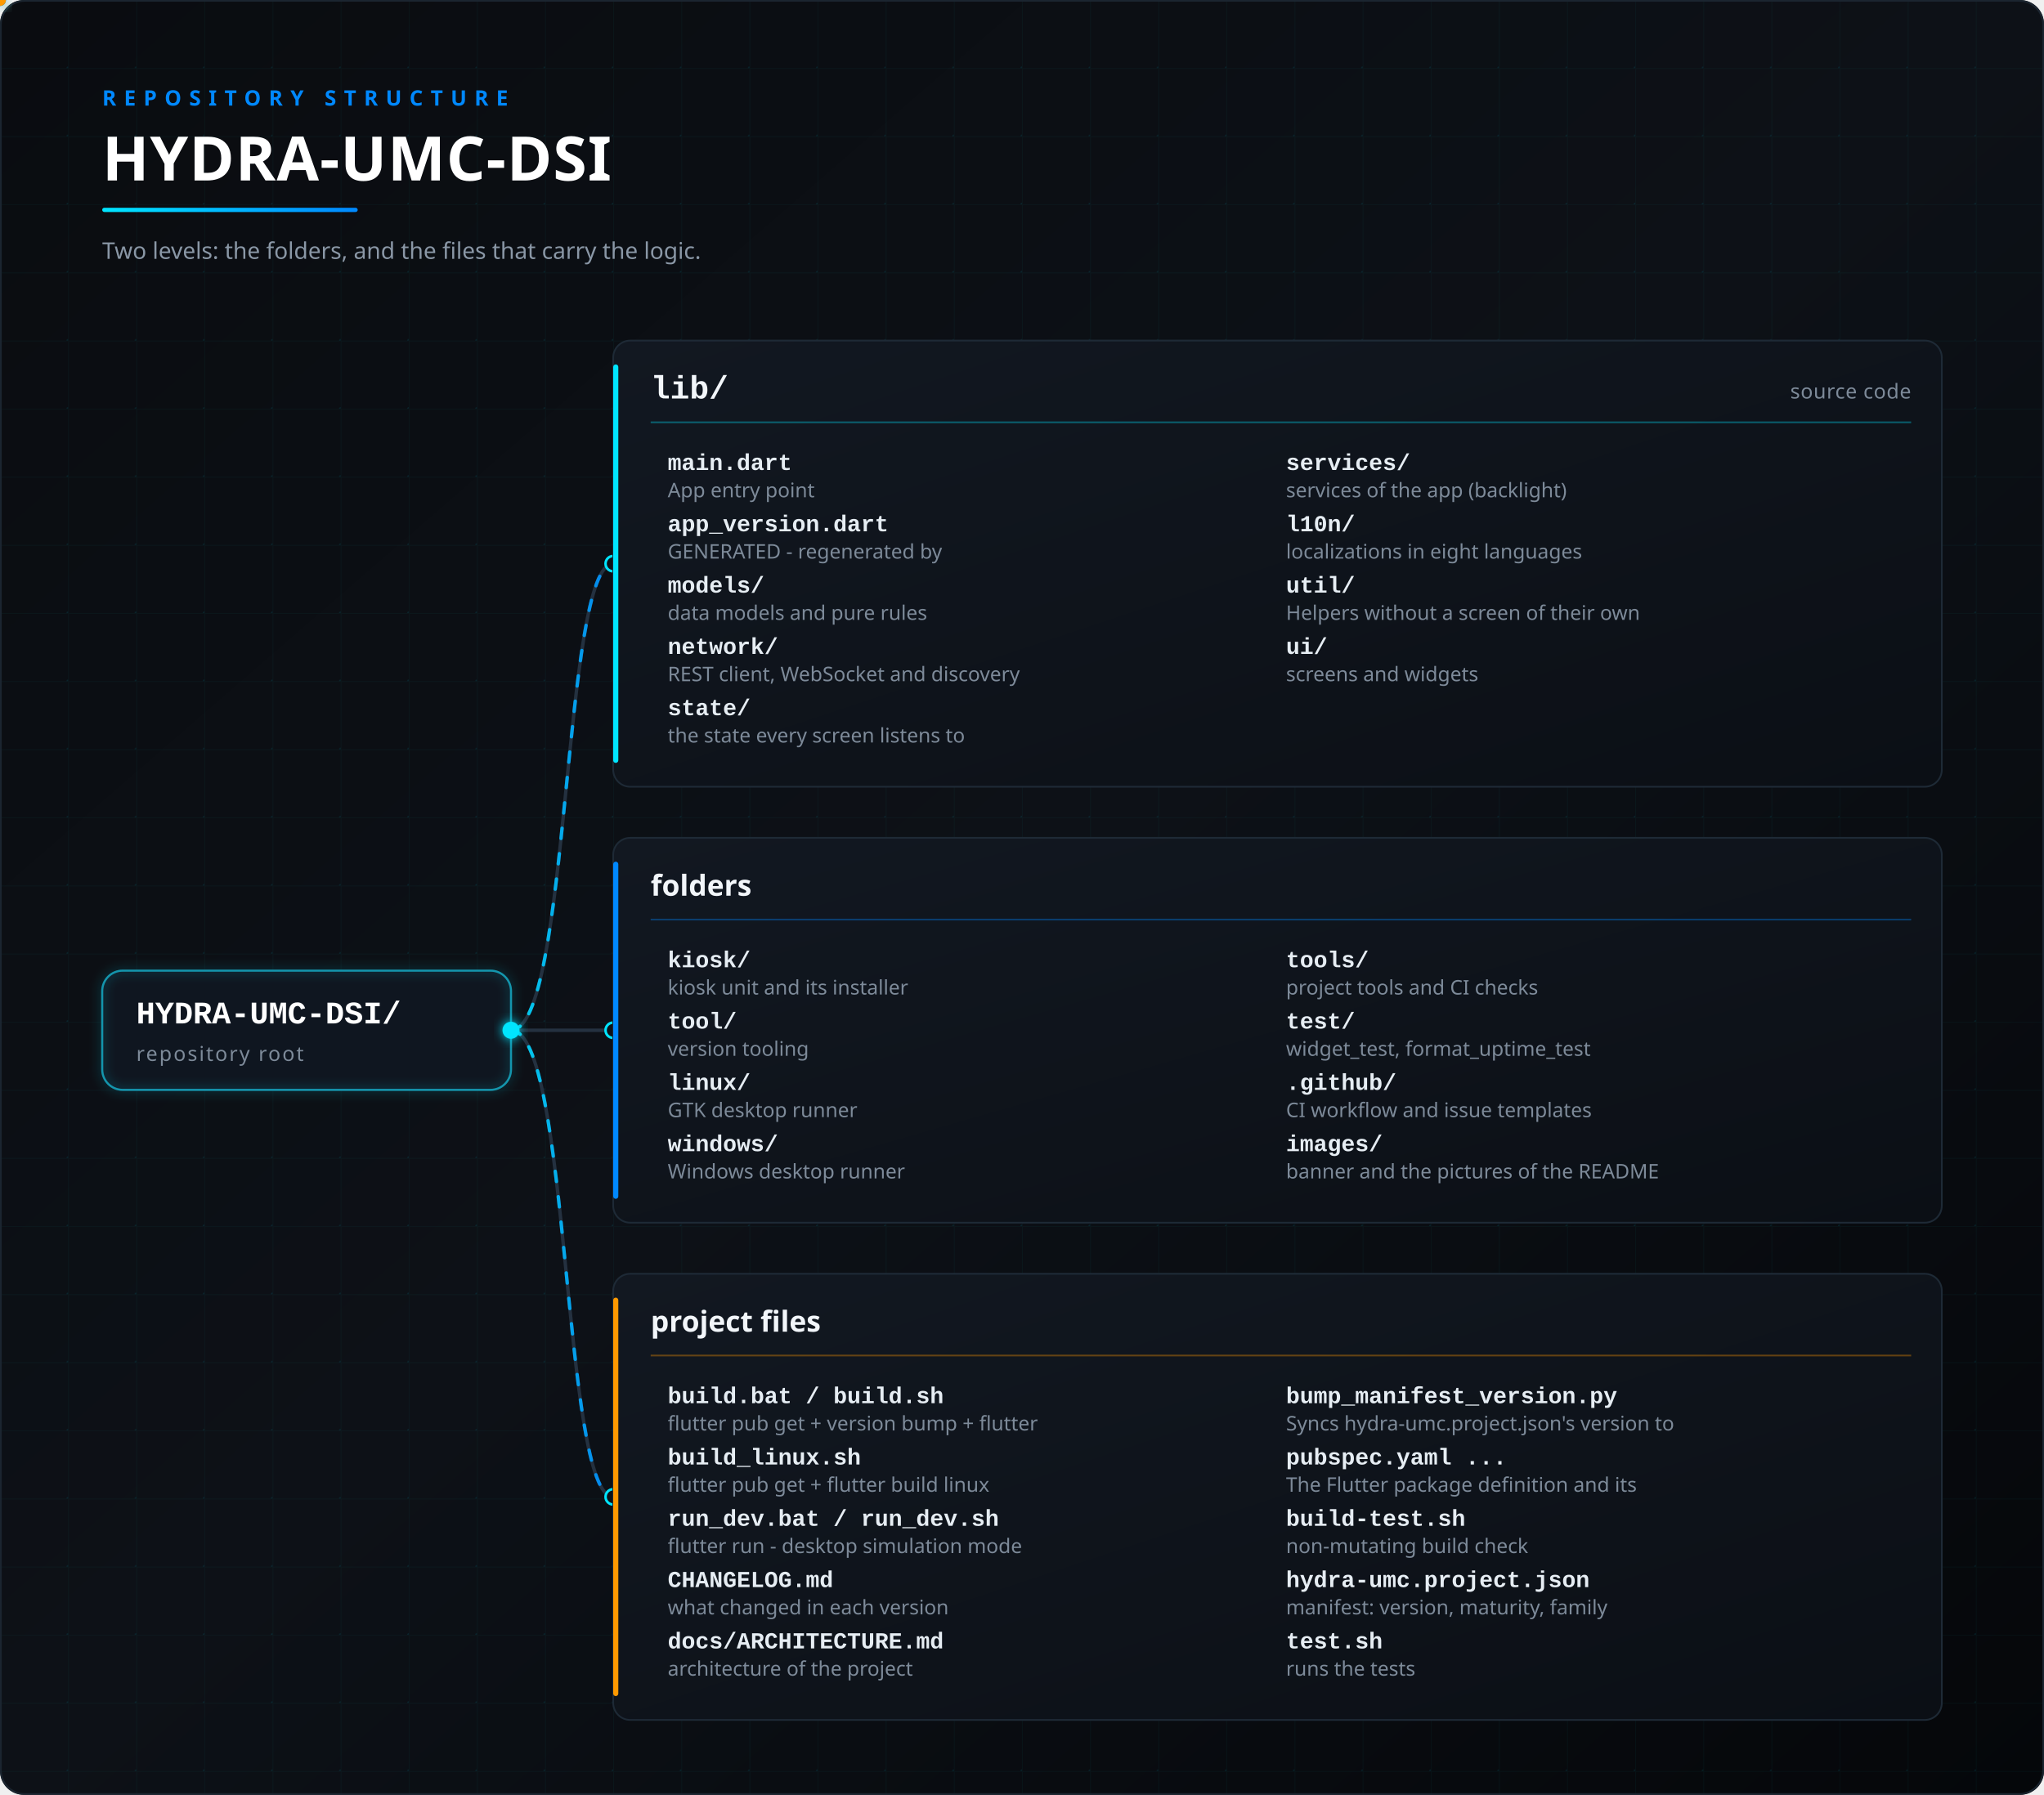
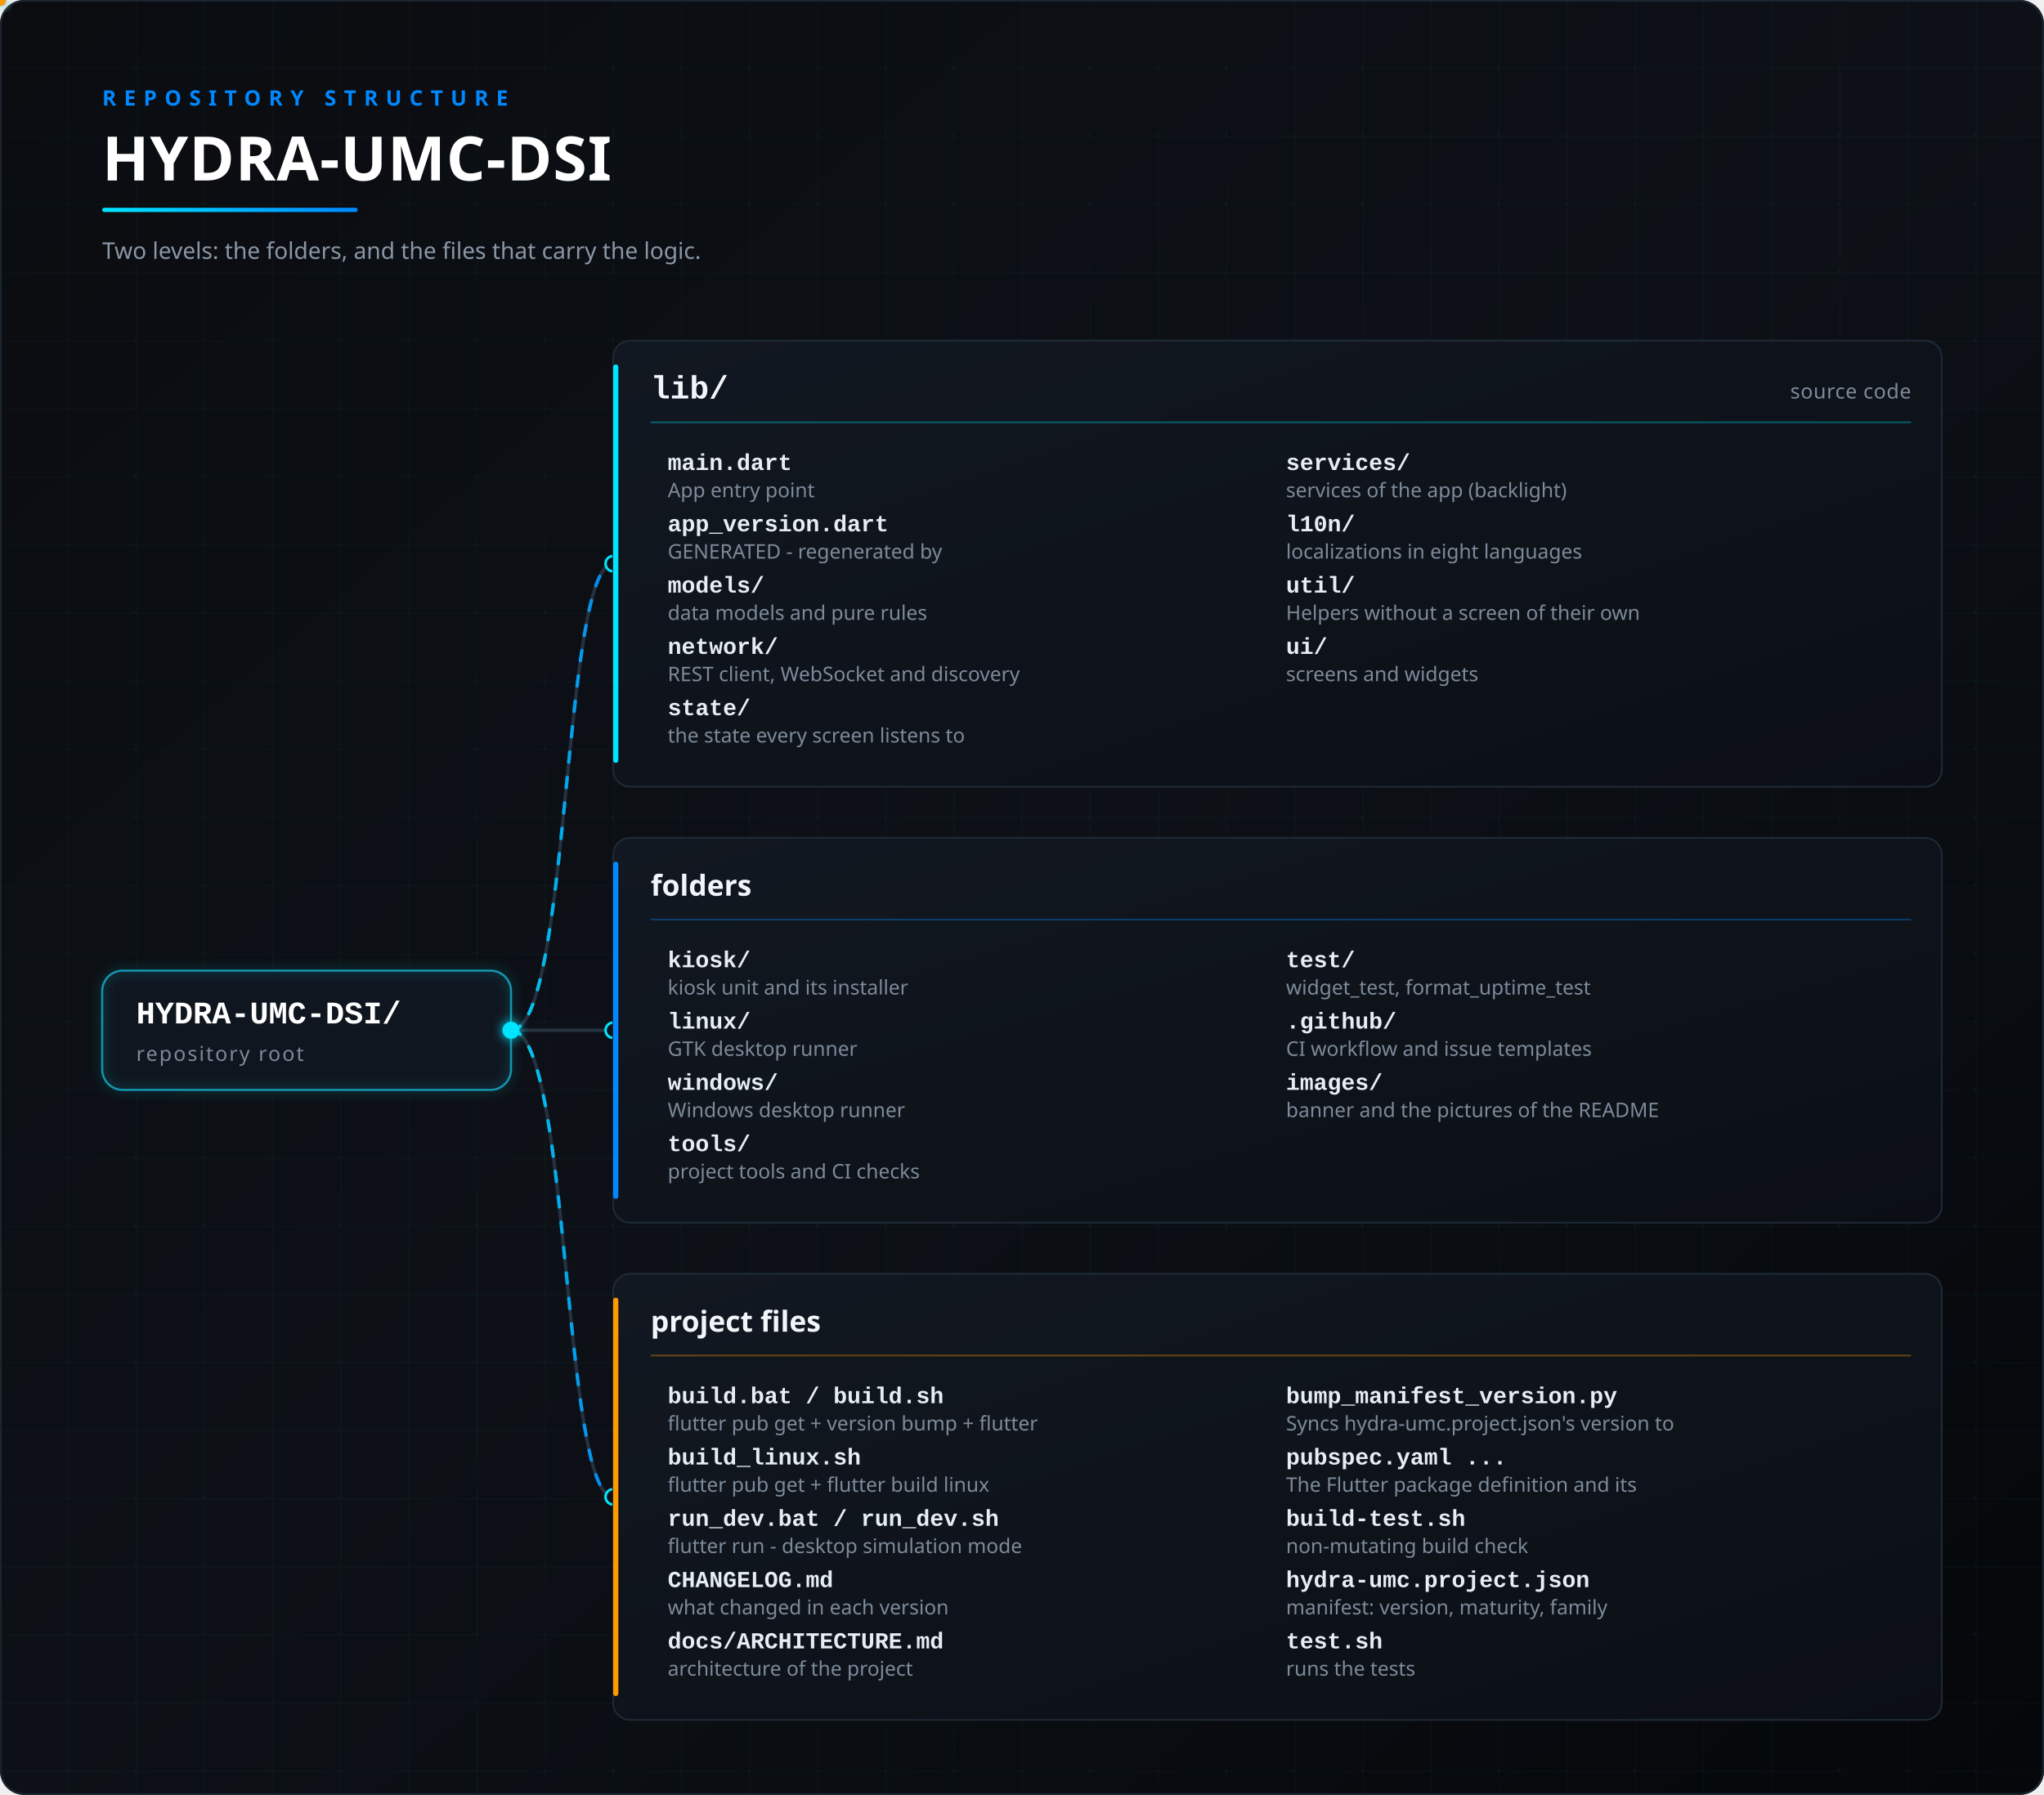
<svg xmlns="http://www.w3.org/2000/svg" viewBox="0 0 1200 1054" width="100%" role="img" aria-labelledby="t d">
  <defs>
    <linearGradient id="bg" x1="0" y1="0" x2="1" y2="1">
      <stop offset="0" stop-color="#0A0C10" />
      <stop offset="0.5" stop-color="#0D1117" />
      <stop offset="1" stop-color="#05070A" />
    </linearGradient>
    <linearGradient id="card" x1="0" y1="0" x2="1" y2="1">
      <stop offset="0" stop-color="#121821" />
      <stop offset="1" stop-color="#0B0F15" />
    </linearGradient>
    <linearGradient id="line" x1="0" y1="0" x2="1" y2="0">
      <stop offset="0" stop-color="#00E5FF" />
      <stop offset="1" stop-color="#0088FF" />
    </linearGradient>
    <filter id="glow" x="-50%" y="-50%" width="200%" height="200%">
      <feGaussianBlur stdDeviation="3" result="b" />
      <feMerge>
        <feMergeNode in="b" />
        <feMergeNode in="SourceGraphic" />
      </feMerge>
    </filter>
    <pattern id="grid" width="40" height="40" patternUnits="userSpaceOnUse">
      <path d="M40 0H0V40" fill="none" stroke="#00E5FF" stroke-opacity="0.035" />
      <circle cx="40" cy="40" r="1" fill="#00E5FF" fill-opacity="0.09" />
    </pattern>
  </defs>
  <rect width="1200" height="1054" rx="14" fill="url(#bg)" />
  <rect width="1200" height="1054" rx="14" fill="url(#grid)" />
  <rect x="0.5" y="0.5" width="1199" height="1053" rx="14" fill="none" stroke="#1B2530" />
  <text x="60" y="62" font-family="'Segoe UI','Noto Sans','Noto Sans CJK SC','Microsoft YaHei','Yu Gothic','Helvetica Neue',Helvetica,Arial,sans-serif" font-size="12.5" font-weight="600" fill="#0088FF" text-anchor="start" letter-spacing="4.5">REPOSITORY STRUCTURE</text>
  <text x="60" y="106" font-family="'Segoe UI','Noto Sans','Noto Sans CJK SC','Microsoft YaHei','Yu Gothic','Helvetica Neue',Helvetica,Arial,sans-serif" font-size="36" font-weight="700" fill="#FFFFFF" text-anchor="start" letter-spacing="0.5">HYDRA-UMC-DSI</text>
  <rect x="60" y="122" width="150" height="2.5" rx="1.25" fill="url(#line)">
    <animate attributeName="width" values="40;150;150" keyTimes="0;0.4;1" dur="3s" repeatCount="indefinite" />
  </rect>
  <text x="60" y="152" font-family="'Segoe UI','Noto Sans','Noto Sans CJK SC','Microsoft YaHei','Yu Gothic','Helvetica Neue',Helvetica,Arial,sans-serif" font-size="13.5" font-weight="400" fill="#8A97A6" text-anchor="start">Two levels: the folders, and the files that carry the logic.</text>
  <path id="c0" d="M300,605 C335,605 330,331 360,331" fill="none" stroke="#243140" stroke-width="2" />
  <path d="M300,605 C335,605 330,331 360,331" fill="none" stroke="url(#line)" stroke-width="2" stroke-linecap="round" stroke-dasharray="6 9" opacity="0.9">
    <animate attributeName="stroke-dashoffset" from="0" to="-30" dur="1.6s" repeatCount="indefinite" />
  </path>
  <circle cx="360" cy="331" r="4.5" fill="#0D1117" stroke="#00E5FF" stroke-width="1.5" />
  <path id="c1" d="M300,605 C335,605 330,605 360,605" fill="none" stroke="#243140" stroke-width="2" />
  <path d="M300,605 C335,605 330,605 360,605" fill="none" stroke="url(#line)" stroke-width="2" stroke-linecap="round" stroke-dasharray="6 9" opacity="0.9">
    <animate attributeName="stroke-dashoffset" from="0" to="-30" dur="1.6s" repeatCount="indefinite" />
  </path>
  <circle cx="360" cy="605" r="4.5" fill="#0D1117" stroke="#00E5FF" stroke-width="1.5" />
  <path id="c2" d="M300,605 C335,605 330,879 360,879" fill="none" stroke="#243140" stroke-width="2" />
  <path d="M300,605 C335,605 330,879 360,879" fill="none" stroke="url(#line)" stroke-width="2" stroke-linecap="round" stroke-dasharray="6 9" opacity="0.9">
    <animate attributeName="stroke-dashoffset" from="0" to="-30" dur="1.6s" repeatCount="indefinite" />
  </path>
  <circle cx="360" cy="879" r="4.5" fill="#0D1117" stroke="#00E5FF" stroke-width="1.5" />
  <circle r="3.5" fill="#00E5FF" filter="url(#glow)">
    <animateMotion dur="3.4s" repeatCount="indefinite">
      <mpath href="#c0" />
    </animateMotion>
  </circle>
  <circle r="3.5" fill="#0088FF" filter="url(#glow)">
    <animateMotion dur="4.2s" repeatCount="indefinite">
      <mpath href="#c1" />
    </animateMotion>
  </circle>
  <circle r="3.5" fill="#FF9900" filter="url(#glow)">
    <animateMotion dur="5.0s" repeatCount="indefinite">
      <mpath href="#c2" />
    </animateMotion>
  </circle>
  <rect x="60" y="570" width="240" height="70" rx="12" fill="#0F1620" stroke="#2A3A4C" stroke-width="1.2" />
  <rect x="60" y="570" width="240" height="70" rx="12" fill="none" stroke="#00E5FF" stroke-opacity="0.5" stroke-width="1.2" filter="url(#glow)">
    <animate attributeName="stroke-opacity" values="0.15;0.6;0.15" dur="3.6s" repeatCount="indefinite" />
  </rect>
  <text x="80" y="601" font-family="'JetBrains Mono','Cascadia Code','SFMono-Regular',Consolas,'Liberation Mono',monospace" font-size="18.5" font-weight="700" fill="#FFFFFF" text-anchor="start">HYDRA-UMC-DSI/</text>
  <text x="80" y="623" font-family="'Segoe UI','Noto Sans','Noto Sans CJK SC','Microsoft YaHei','Yu Gothic','Helvetica Neue',Helvetica,Arial,sans-serif" font-size="12" font-weight="400" fill="#7D8A99" text-anchor="start" letter-spacing="1">repository root</text>
  <circle cx="300" cy="605" r="5" fill="#00E5FF" filter="url(#glow)" />
  <rect x="360" y="200" width="780" height="262" rx="10" fill="url(#card)" stroke="#1E2A36" stroke-width="1" />
  <rect x="360" y="214" width="3" height="234" rx="1.5" fill="#00E5FF">
    <animate attributeName="opacity" values="0.55;1;0.55" dur="4s" begin="0s" repeatCount="indefinite" />
  </rect>
  <text x="382" y="234" font-family="'JetBrains Mono','Cascadia Code','SFMono-Regular',Consolas,'Liberation Mono',monospace" font-size="19" font-weight="700" fill="#F2F6FA" text-anchor="start">lib/</text>
  <text x="1122" y="234" font-family="'Segoe UI','Noto Sans','Noto Sans CJK SC','Microsoft YaHei','Yu Gothic','Helvetica Neue',Helvetica,Arial,sans-serif" font-size="12" font-weight="400" fill="#7D8A99" text-anchor="end" letter-spacing="0.3">source code</text>
  <line x1="382" y1="248" x2="1122" y2="248" stroke="#00E5FF" stroke-opacity="0.35" stroke-width="1" />
  <text x="392" y="276" font-family="'JetBrains Mono','Cascadia Code','SFMono-Regular',Consolas,'Liberation Mono',monospace" font-size="13.5" font-weight="600" fill="#E6EDF3" text-anchor="start">main.dart</text>
  <text x="392" y="292" font-family="'Segoe UI','Noto Sans','Noto Sans CJK SC','Microsoft YaHei','Yu Gothic','Helvetica Neue',Helvetica,Arial,sans-serif" font-size="11.8" font-weight="400" fill="#7D8A99" text-anchor="start">App entry point</text>
  <text x="392" y="312" font-family="'JetBrains Mono','Cascadia Code','SFMono-Regular',Consolas,'Liberation Mono',monospace" font-size="13.5" font-weight="600" fill="#E6EDF3" text-anchor="start">app_version.dart</text>
  <text x="392" y="328" font-family="'Segoe UI','Noto Sans','Noto Sans CJK SC','Microsoft YaHei','Yu Gothic','Helvetica Neue',Helvetica,Arial,sans-serif" font-size="11.8" font-weight="400" fill="#7D8A99" text-anchor="start">GENERATED - regenerated by</text>
  <text x="392" y="348" font-family="'JetBrains Mono','Cascadia Code','SFMono-Regular',Consolas,'Liberation Mono',monospace" font-size="13.5" font-weight="600" fill="#E6EDF3" text-anchor="start">models/</text>
  <text x="392" y="364" font-family="'Segoe UI','Noto Sans','Noto Sans CJK SC','Microsoft YaHei','Yu Gothic','Helvetica Neue',Helvetica,Arial,sans-serif" font-size="11.8" font-weight="400" fill="#7D8A99" text-anchor="start">data models and pure rules</text>
  <text x="392" y="384" font-family="'JetBrains Mono','Cascadia Code','SFMono-Regular',Consolas,'Liberation Mono',monospace" font-size="13.5" font-weight="600" fill="#E6EDF3" text-anchor="start">network/</text>
  <text x="392" y="400" font-family="'Segoe UI','Noto Sans','Noto Sans CJK SC','Microsoft YaHei','Yu Gothic','Helvetica Neue',Helvetica,Arial,sans-serif" font-size="11.8" font-weight="400" fill="#7D8A99" text-anchor="start">REST client, WebSocket and discovery</text>
  <text x="392" y="420" font-family="'JetBrains Mono','Cascadia Code','SFMono-Regular',Consolas,'Liberation Mono',monospace" font-size="13.5" font-weight="600" fill="#E6EDF3" text-anchor="start">state/</text>
  <text x="392" y="436" font-family="'Segoe UI','Noto Sans','Noto Sans CJK SC','Microsoft YaHei','Yu Gothic','Helvetica Neue',Helvetica,Arial,sans-serif" font-size="11.8" font-weight="400" fill="#7D8A99" text-anchor="start">the state every screen listens to</text>
  <text x="755" y="276" font-family="'JetBrains Mono','Cascadia Code','SFMono-Regular',Consolas,'Liberation Mono',monospace" font-size="13.5" font-weight="600" fill="#E6EDF3" text-anchor="start">services/</text>
  <text x="755" y="292" font-family="'Segoe UI','Noto Sans','Noto Sans CJK SC','Microsoft YaHei','Yu Gothic','Helvetica Neue',Helvetica,Arial,sans-serif" font-size="11.8" font-weight="400" fill="#7D8A99" text-anchor="start">services of the app (backlight)</text>
  <text x="755" y="312" font-family="'JetBrains Mono','Cascadia Code','SFMono-Regular',Consolas,'Liberation Mono',monospace" font-size="13.5" font-weight="600" fill="#E6EDF3" text-anchor="start">l10n/</text>
  <text x="755" y="328" font-family="'Segoe UI','Noto Sans','Noto Sans CJK SC','Microsoft YaHei','Yu Gothic','Helvetica Neue',Helvetica,Arial,sans-serif" font-size="11.8" font-weight="400" fill="#7D8A99" text-anchor="start">localizations in eight languages</text>
  <text x="755" y="348" font-family="'JetBrains Mono','Cascadia Code','SFMono-Regular',Consolas,'Liberation Mono',monospace" font-size="13.5" font-weight="600" fill="#E6EDF3" text-anchor="start">util/</text>
  <text x="755" y="364" font-family="'Segoe UI','Noto Sans','Noto Sans CJK SC','Microsoft YaHei','Yu Gothic','Helvetica Neue',Helvetica,Arial,sans-serif" font-size="11.8" font-weight="400" fill="#7D8A99" text-anchor="start">Helpers without a screen of their own</text>
  <text x="755" y="384" font-family="'JetBrains Mono','Cascadia Code','SFMono-Regular',Consolas,'Liberation Mono',monospace" font-size="13.5" font-weight="600" fill="#E6EDF3" text-anchor="start">ui/</text>
  <text x="755" y="400" font-family="'Segoe UI','Noto Sans','Noto Sans CJK SC','Microsoft YaHei','Yu Gothic','Helvetica Neue',Helvetica,Arial,sans-serif" font-size="11.8" font-weight="400" fill="#7D8A99" text-anchor="start">screens and widgets</text>
  <rect x="360" y="492" width="780" height="226" rx="10" fill="url(#card)" stroke="#1E2A36" stroke-width="1" />
  <rect x="360" y="506" width="3" height="198" rx="1.5" fill="#0088FF">
    <animate attributeName="opacity" values="0.55;1;0.55" dur="4s" begin="0.6s" repeatCount="indefinite" />
  </rect>
  <text x="382" y="526" font-family="'Segoe UI','Noto Sans','Noto Sans CJK SC','Microsoft YaHei','Yu Gothic','Helvetica Neue',Helvetica,Arial,sans-serif" font-size="17" font-weight="700" fill="#F2F6FA" text-anchor="start">folders</text>
  <line x1="382" y1="540" x2="1122" y2="540" stroke="#0088FF" stroke-opacity="0.35" stroke-width="1" />
  <text x="392" y="568" font-family="'JetBrains Mono','Cascadia Code','SFMono-Regular',Consolas,'Liberation Mono',monospace" font-size="13.5" font-weight="600" fill="#E6EDF3" text-anchor="start">kiosk/</text>
  <text x="392" y="584" font-family="'Segoe UI','Noto Sans','Noto Sans CJK SC','Microsoft YaHei','Yu Gothic','Helvetica Neue',Helvetica,Arial,sans-serif" font-size="11.8" font-weight="400" fill="#7D8A99" text-anchor="start">kiosk unit and its installer</text>
-   <text x="392" y="604" font-family="'JetBrains Mono','Cascadia Code','SFMono-Regular',Consolas,'Liberation Mono',monospace" font-size="13.5" font-weight="600" fill="#E6EDF3" text-anchor="start">tool/</text>
-   <text x="392" y="620" font-family="'Segoe UI','Noto Sans','Noto Sans CJK SC','Microsoft YaHei','Yu Gothic','Helvetica Neue',Helvetica,Arial,sans-serif" font-size="11.8" font-weight="400" fill="#7D8A99" text-anchor="start">version tooling</text>
-   <text x="392" y="640" font-family="'JetBrains Mono','Cascadia Code','SFMono-Regular',Consolas,'Liberation Mono',monospace" font-size="13.5" font-weight="600" fill="#E6EDF3" text-anchor="start">linux/</text>
-   <text x="392" y="656" font-family="'Segoe UI','Noto Sans','Noto Sans CJK SC','Microsoft YaHei','Yu Gothic','Helvetica Neue',Helvetica,Arial,sans-serif" font-size="11.8" font-weight="400" fill="#7D8A99" text-anchor="start">GTK desktop runner</text>
-   <text x="392" y="676" font-family="'JetBrains Mono','Cascadia Code','SFMono-Regular',Consolas,'Liberation Mono',monospace" font-size="13.5" font-weight="600" fill="#E6EDF3" text-anchor="start">windows/</text>
-   <text x="392" y="692" font-family="'Segoe UI','Noto Sans','Noto Sans CJK SC','Microsoft YaHei','Yu Gothic','Helvetica Neue',Helvetica,Arial,sans-serif" font-size="11.8" font-weight="400" fill="#7D8A99" text-anchor="start">Windows desktop runner</text>
-   <text x="755" y="568" font-family="'JetBrains Mono','Cascadia Code','SFMono-Regular',Consolas,'Liberation Mono',monospace" font-size="13.5" font-weight="600" fill="#E6EDF3" text-anchor="start">tools/</text>
-   <text x="755" y="584" font-family="'Segoe UI','Noto Sans','Noto Sans CJK SC','Microsoft YaHei','Yu Gothic','Helvetica Neue',Helvetica,Arial,sans-serif" font-size="11.8" font-weight="400" fill="#7D8A99" text-anchor="start">project tools and CI checks</text>
-   <text x="755" y="604" font-family="'JetBrains Mono','Cascadia Code','SFMono-Regular',Consolas,'Liberation Mono',monospace" font-size="13.5" font-weight="600" fill="#E6EDF3" text-anchor="start">test/</text>
-   <text x="755" y="620" font-family="'Segoe UI','Noto Sans','Noto Sans CJK SC','Microsoft YaHei','Yu Gothic','Helvetica Neue',Helvetica,Arial,sans-serif" font-size="11.8" font-weight="400" fill="#7D8A99" text-anchor="start">widget_test, format_uptime_test</text>
-   <text x="755" y="640" font-family="'JetBrains Mono','Cascadia Code','SFMono-Regular',Consolas,'Liberation Mono',monospace" font-size="13.5" font-weight="600" fill="#E6EDF3" text-anchor="start">.github/</text>
-   <text x="755" y="656" font-family="'Segoe UI','Noto Sans','Noto Sans CJK SC','Microsoft YaHei','Yu Gothic','Helvetica Neue',Helvetica,Arial,sans-serif" font-size="11.8" font-weight="400" fill="#7D8A99" text-anchor="start">CI workflow and issue templates</text>
-   <text x="755" y="676" font-family="'JetBrains Mono','Cascadia Code','SFMono-Regular',Consolas,'Liberation Mono',monospace" font-size="13.5" font-weight="600" fill="#E6EDF3" text-anchor="start">images/</text>
-   <text x="755" y="692" font-family="'Segoe UI','Noto Sans','Noto Sans CJK SC','Microsoft YaHei','Yu Gothic','Helvetica Neue',Helvetica,Arial,sans-serif" font-size="11.8" font-weight="400" fill="#7D8A99" text-anchor="start">banner and the pictures of the README</text>
+   <text x="392" y="604" font-family="'JetBrains Mono','Cascadia Code','SFMono-Regular',Consolas,'Liberation Mono',monospace" font-size="13.5" font-weight="600" fill="#E6EDF3" text-anchor="start">linux/</text>
+   <text x="392" y="620" font-family="'Segoe UI','Noto Sans','Noto Sans CJK SC','Microsoft YaHei','Yu Gothic','Helvetica Neue',Helvetica,Arial,sans-serif" font-size="11.8" font-weight="400" fill="#7D8A99" text-anchor="start">GTK desktop runner</text>
+   <text x="392" y="640" font-family="'JetBrains Mono','Cascadia Code','SFMono-Regular',Consolas,'Liberation Mono',monospace" font-size="13.5" font-weight="600" fill="#E6EDF3" text-anchor="start">windows/</text>
+   <text x="392" y="656" font-family="'Segoe UI','Noto Sans','Noto Sans CJK SC','Microsoft YaHei','Yu Gothic','Helvetica Neue',Helvetica,Arial,sans-serif" font-size="11.8" font-weight="400" fill="#7D8A99" text-anchor="start">Windows desktop runner</text>
+   <text x="392" y="676" font-family="'JetBrains Mono','Cascadia Code','SFMono-Regular',Consolas,'Liberation Mono',monospace" font-size="13.5" font-weight="600" fill="#E6EDF3" text-anchor="start">tools/</text>
+   <text x="392" y="692" font-family="'Segoe UI','Noto Sans','Noto Sans CJK SC','Microsoft YaHei','Yu Gothic','Helvetica Neue',Helvetica,Arial,sans-serif" font-size="11.8" font-weight="400" fill="#7D8A99" text-anchor="start">project tools and CI checks</text>
+   <text x="755" y="568" font-family="'JetBrains Mono','Cascadia Code','SFMono-Regular',Consolas,'Liberation Mono',monospace" font-size="13.5" font-weight="600" fill="#E6EDF3" text-anchor="start">test/</text>
+   <text x="755" y="584" font-family="'Segoe UI','Noto Sans','Noto Sans CJK SC','Microsoft YaHei','Yu Gothic','Helvetica Neue',Helvetica,Arial,sans-serif" font-size="11.8" font-weight="400" fill="#7D8A99" text-anchor="start">widget_test, format_uptime_test</text>
+   <text x="755" y="604" font-family="'JetBrains Mono','Cascadia Code','SFMono-Regular',Consolas,'Liberation Mono',monospace" font-size="13.5" font-weight="600" fill="#E6EDF3" text-anchor="start">.github/</text>
+   <text x="755" y="620" font-family="'Segoe UI','Noto Sans','Noto Sans CJK SC','Microsoft YaHei','Yu Gothic','Helvetica Neue',Helvetica,Arial,sans-serif" font-size="11.8" font-weight="400" fill="#7D8A99" text-anchor="start">CI workflow and issue templates</text>
+   <text x="755" y="640" font-family="'JetBrains Mono','Cascadia Code','SFMono-Regular',Consolas,'Liberation Mono',monospace" font-size="13.5" font-weight="600" fill="#E6EDF3" text-anchor="start">images/</text>
+   <text x="755" y="656" font-family="'Segoe UI','Noto Sans','Noto Sans CJK SC','Microsoft YaHei','Yu Gothic','Helvetica Neue',Helvetica,Arial,sans-serif" font-size="11.8" font-weight="400" fill="#7D8A99" text-anchor="start">banner and the pictures of the README</text>
  <rect x="360" y="748" width="780" height="262" rx="10" fill="url(#card)" stroke="#1E2A36" stroke-width="1" />
  <rect x="360" y="762" width="3" height="234" rx="1.5" fill="#FF9900">
    <animate attributeName="opacity" values="0.55;1;0.55" dur="4s" begin="1.2s" repeatCount="indefinite" />
  </rect>
  <text x="382" y="782" font-family="'Segoe UI','Noto Sans','Noto Sans CJK SC','Microsoft YaHei','Yu Gothic','Helvetica Neue',Helvetica,Arial,sans-serif" font-size="17" font-weight="700" fill="#F2F6FA" text-anchor="start">project files</text>
  <line x1="382" y1="796" x2="1122" y2="796" stroke="#FF9900" stroke-opacity="0.35" stroke-width="1" />
  <text x="392" y="824" font-family="'JetBrains Mono','Cascadia Code','SFMono-Regular',Consolas,'Liberation Mono',monospace" font-size="13.5" font-weight="600" fill="#E6EDF3" text-anchor="start">build.bat / build.sh</text>
  <text x="392" y="840" font-family="'Segoe UI','Noto Sans','Noto Sans CJK SC','Microsoft YaHei','Yu Gothic','Helvetica Neue',Helvetica,Arial,sans-serif" font-size="11.8" font-weight="400" fill="#7D8A99" text-anchor="start">flutter pub get + version bump + flutter</text>
  <text x="392" y="860" font-family="'JetBrains Mono','Cascadia Code','SFMono-Regular',Consolas,'Liberation Mono',monospace" font-size="13.5" font-weight="600" fill="#E6EDF3" text-anchor="start">build_linux.sh</text>
  <text x="392" y="876" font-family="'Segoe UI','Noto Sans','Noto Sans CJK SC','Microsoft YaHei','Yu Gothic','Helvetica Neue',Helvetica,Arial,sans-serif" font-size="11.8" font-weight="400" fill="#7D8A99" text-anchor="start">flutter pub get + flutter build linux</text>
  <text x="392" y="896" font-family="'JetBrains Mono','Cascadia Code','SFMono-Regular',Consolas,'Liberation Mono',monospace" font-size="13.5" font-weight="600" fill="#E6EDF3" text-anchor="start">run_dev.bat / run_dev.sh</text>
  <text x="392" y="912" font-family="'Segoe UI','Noto Sans','Noto Sans CJK SC','Microsoft YaHei','Yu Gothic','Helvetica Neue',Helvetica,Arial,sans-serif" font-size="11.8" font-weight="400" fill="#7D8A99" text-anchor="start">flutter run - desktop simulation mode</text>
  <text x="392" y="932" font-family="'JetBrains Mono','Cascadia Code','SFMono-Regular',Consolas,'Liberation Mono',monospace" font-size="13.5" font-weight="600" fill="#E6EDF3" text-anchor="start">CHANGELOG.md</text>
  <text x="392" y="948" font-family="'Segoe UI','Noto Sans','Noto Sans CJK SC','Microsoft YaHei','Yu Gothic','Helvetica Neue',Helvetica,Arial,sans-serif" font-size="11.8" font-weight="400" fill="#7D8A99" text-anchor="start">what changed in each version</text>
  <text x="392" y="968" font-family="'JetBrains Mono','Cascadia Code','SFMono-Regular',Consolas,'Liberation Mono',monospace" font-size="13.5" font-weight="600" fill="#E6EDF3" text-anchor="start">docs/ARCHITECTURE.md</text>
  <text x="392" y="984" font-family="'Segoe UI','Noto Sans','Noto Sans CJK SC','Microsoft YaHei','Yu Gothic','Helvetica Neue',Helvetica,Arial,sans-serif" font-size="11.8" font-weight="400" fill="#7D8A99" text-anchor="start">architecture of the project</text>
  <text x="755" y="824" font-family="'JetBrains Mono','Cascadia Code','SFMono-Regular',Consolas,'Liberation Mono',monospace" font-size="13.5" font-weight="600" fill="#E6EDF3" text-anchor="start">bump_manifest_version.py</text>
  <text x="755" y="840" font-family="'Segoe UI','Noto Sans','Noto Sans CJK SC','Microsoft YaHei','Yu Gothic','Helvetica Neue',Helvetica,Arial,sans-serif" font-size="11.8" font-weight="400" fill="#7D8A99" text-anchor="start">Syncs hydra-umc.project.json's version to</text>
  <text x="755" y="860" font-family="'JetBrains Mono','Cascadia Code','SFMono-Regular',Consolas,'Liberation Mono',monospace" font-size="13.5" font-weight="600" fill="#E6EDF3" text-anchor="start">pubspec.yaml ...</text>
  <text x="755" y="876" font-family="'Segoe UI','Noto Sans','Noto Sans CJK SC','Microsoft YaHei','Yu Gothic','Helvetica Neue',Helvetica,Arial,sans-serif" font-size="11.8" font-weight="400" fill="#7D8A99" text-anchor="start">The Flutter package definition and its</text>
  <text x="755" y="896" font-family="'JetBrains Mono','Cascadia Code','SFMono-Regular',Consolas,'Liberation Mono',monospace" font-size="13.5" font-weight="600" fill="#E6EDF3" text-anchor="start">build-test.sh</text>
  <text x="755" y="912" font-family="'Segoe UI','Noto Sans','Noto Sans CJK SC','Microsoft YaHei','Yu Gothic','Helvetica Neue',Helvetica,Arial,sans-serif" font-size="11.8" font-weight="400" fill="#7D8A99" text-anchor="start">non-mutating build check</text>
  <text x="755" y="932" font-family="'JetBrains Mono','Cascadia Code','SFMono-Regular',Consolas,'Liberation Mono',monospace" font-size="13.5" font-weight="600" fill="#E6EDF3" text-anchor="start">hydra-umc.project.json</text>
  <text x="755" y="948" font-family="'Segoe UI','Noto Sans','Noto Sans CJK SC','Microsoft YaHei','Yu Gothic','Helvetica Neue',Helvetica,Arial,sans-serif" font-size="11.8" font-weight="400" fill="#7D8A99" text-anchor="start">manifest: version, maturity, family</text>
  <text x="755" y="968" font-family="'JetBrains Mono','Cascadia Code','SFMono-Regular',Consolas,'Liberation Mono',monospace" font-size="13.5" font-weight="600" fill="#E6EDF3" text-anchor="start">test.sh</text>
  <text x="755" y="984" font-family="'Segoe UI','Noto Sans','Noto Sans CJK SC','Microsoft YaHei','Yu Gothic','Helvetica Neue',Helvetica,Arial,sans-serif" font-size="11.8" font-weight="400" fill="#7D8A99" text-anchor="start">runs the tests</text>
</svg>
